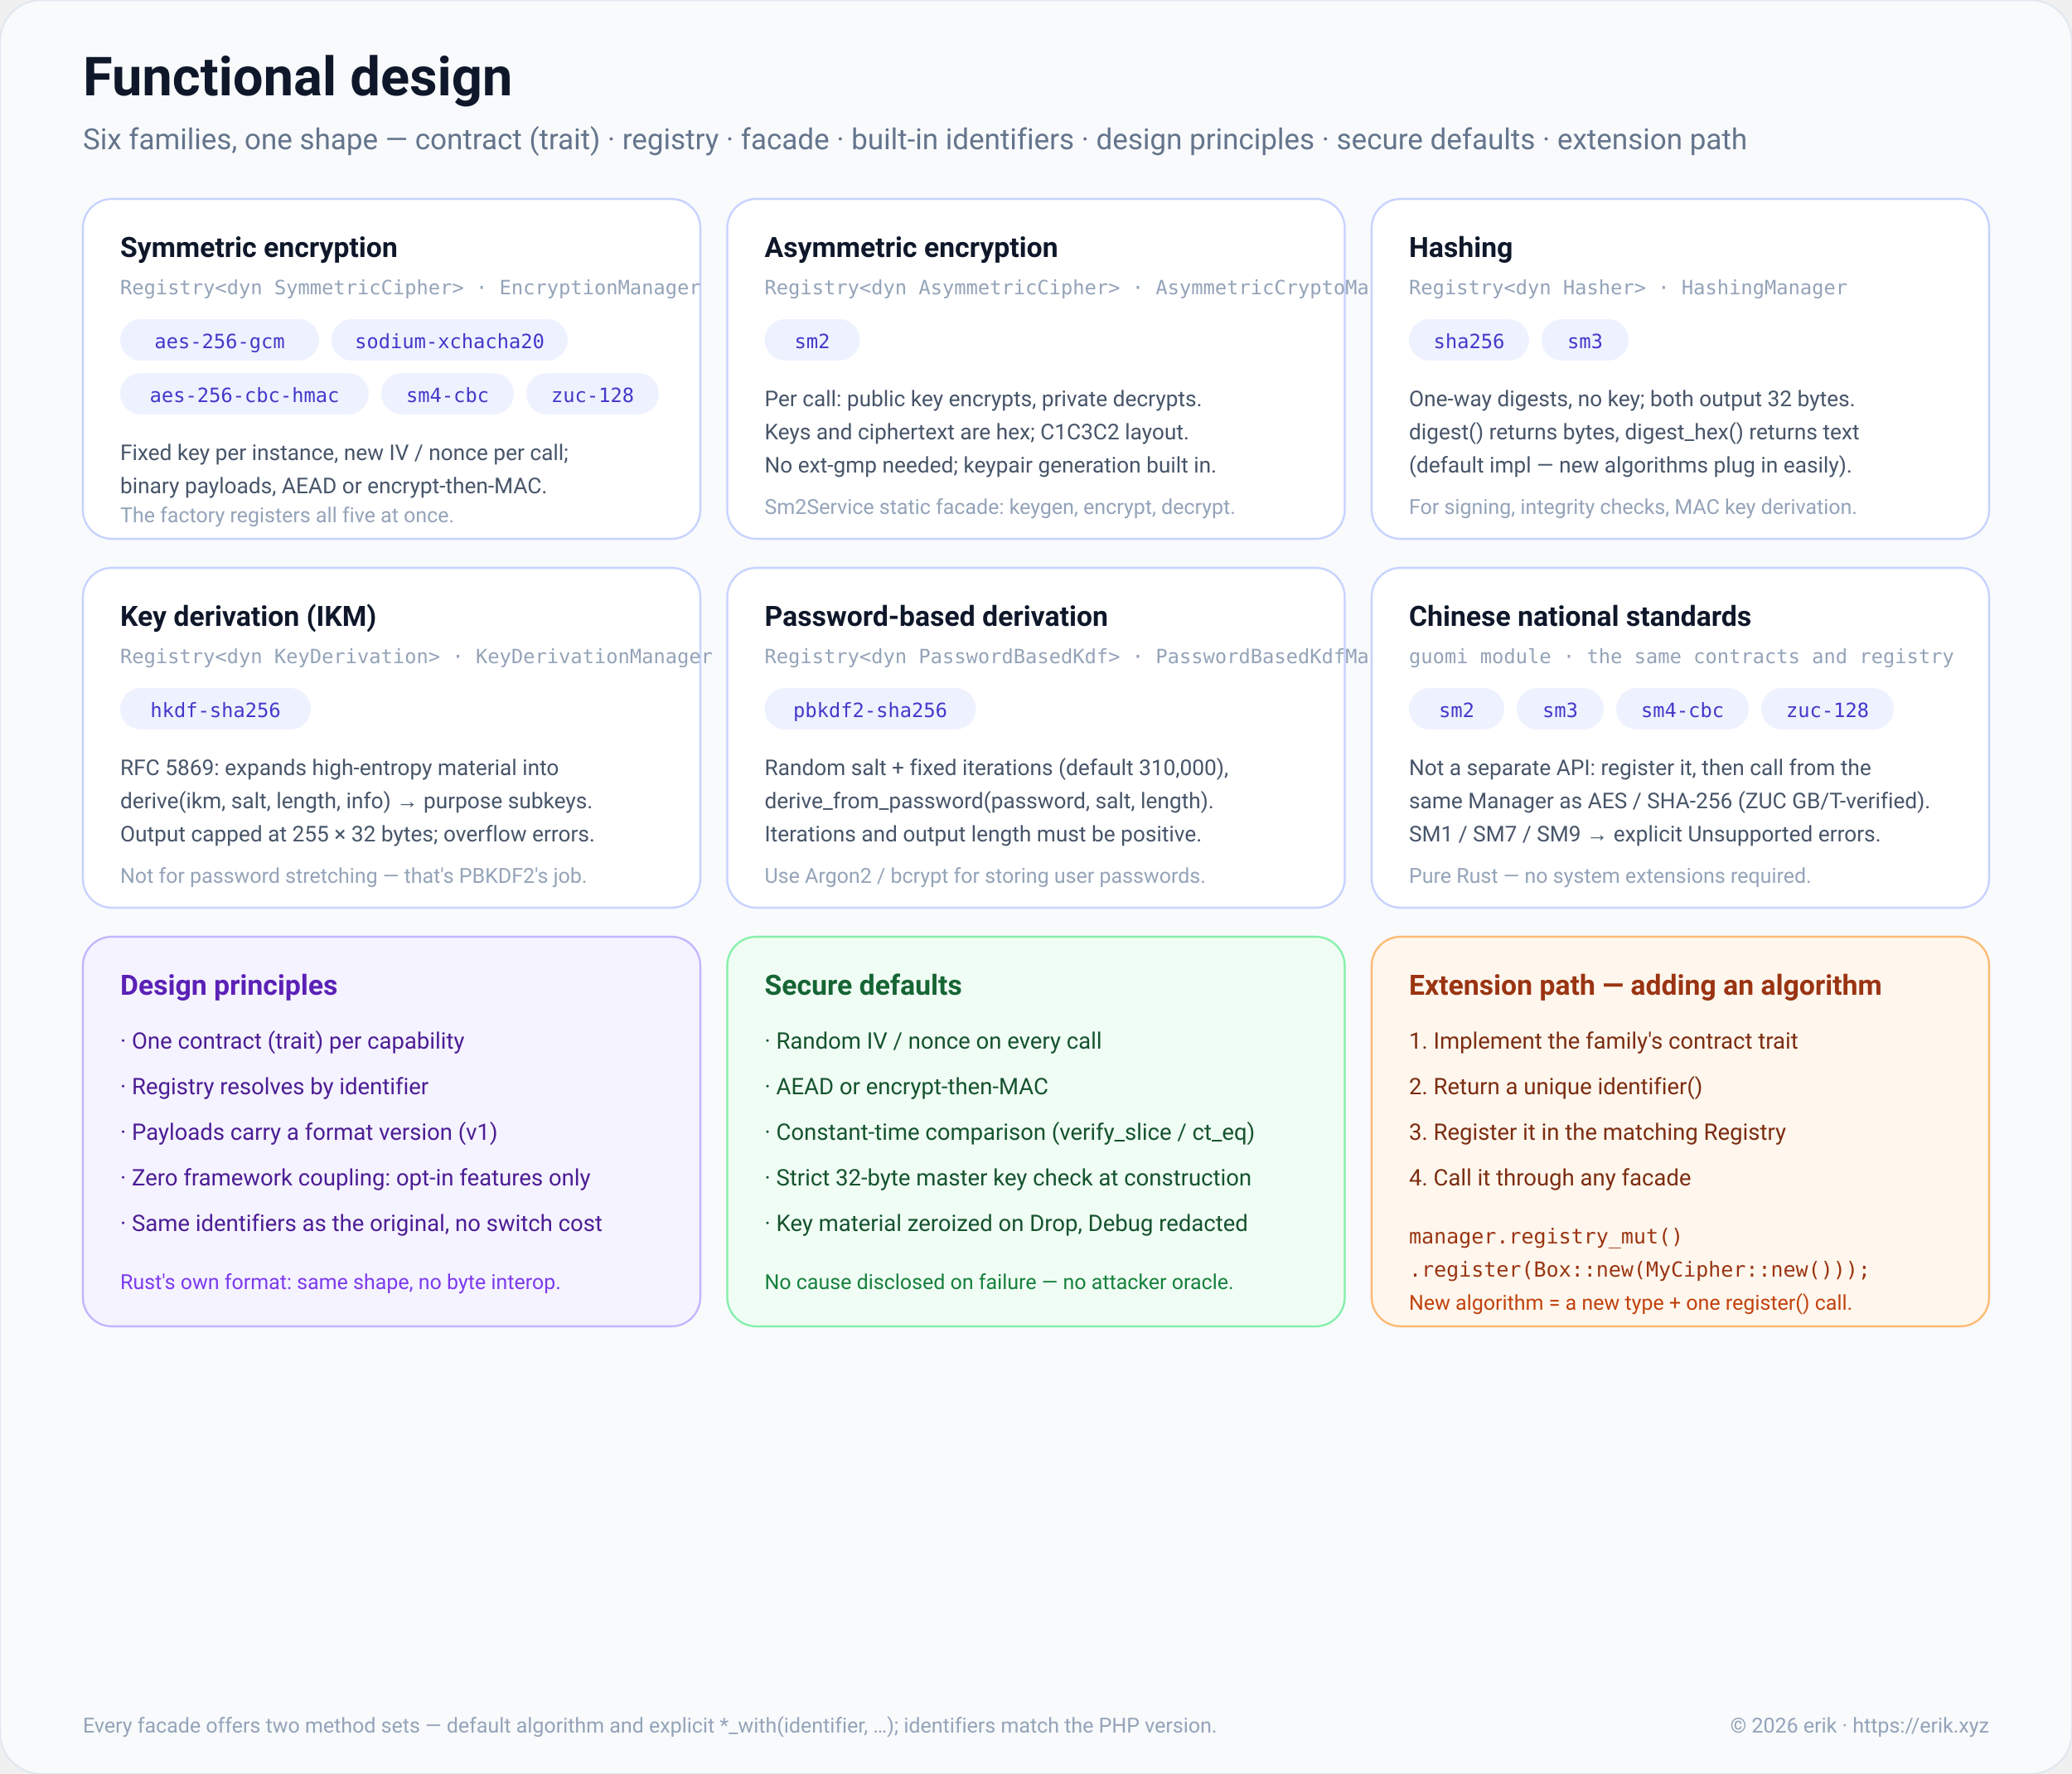
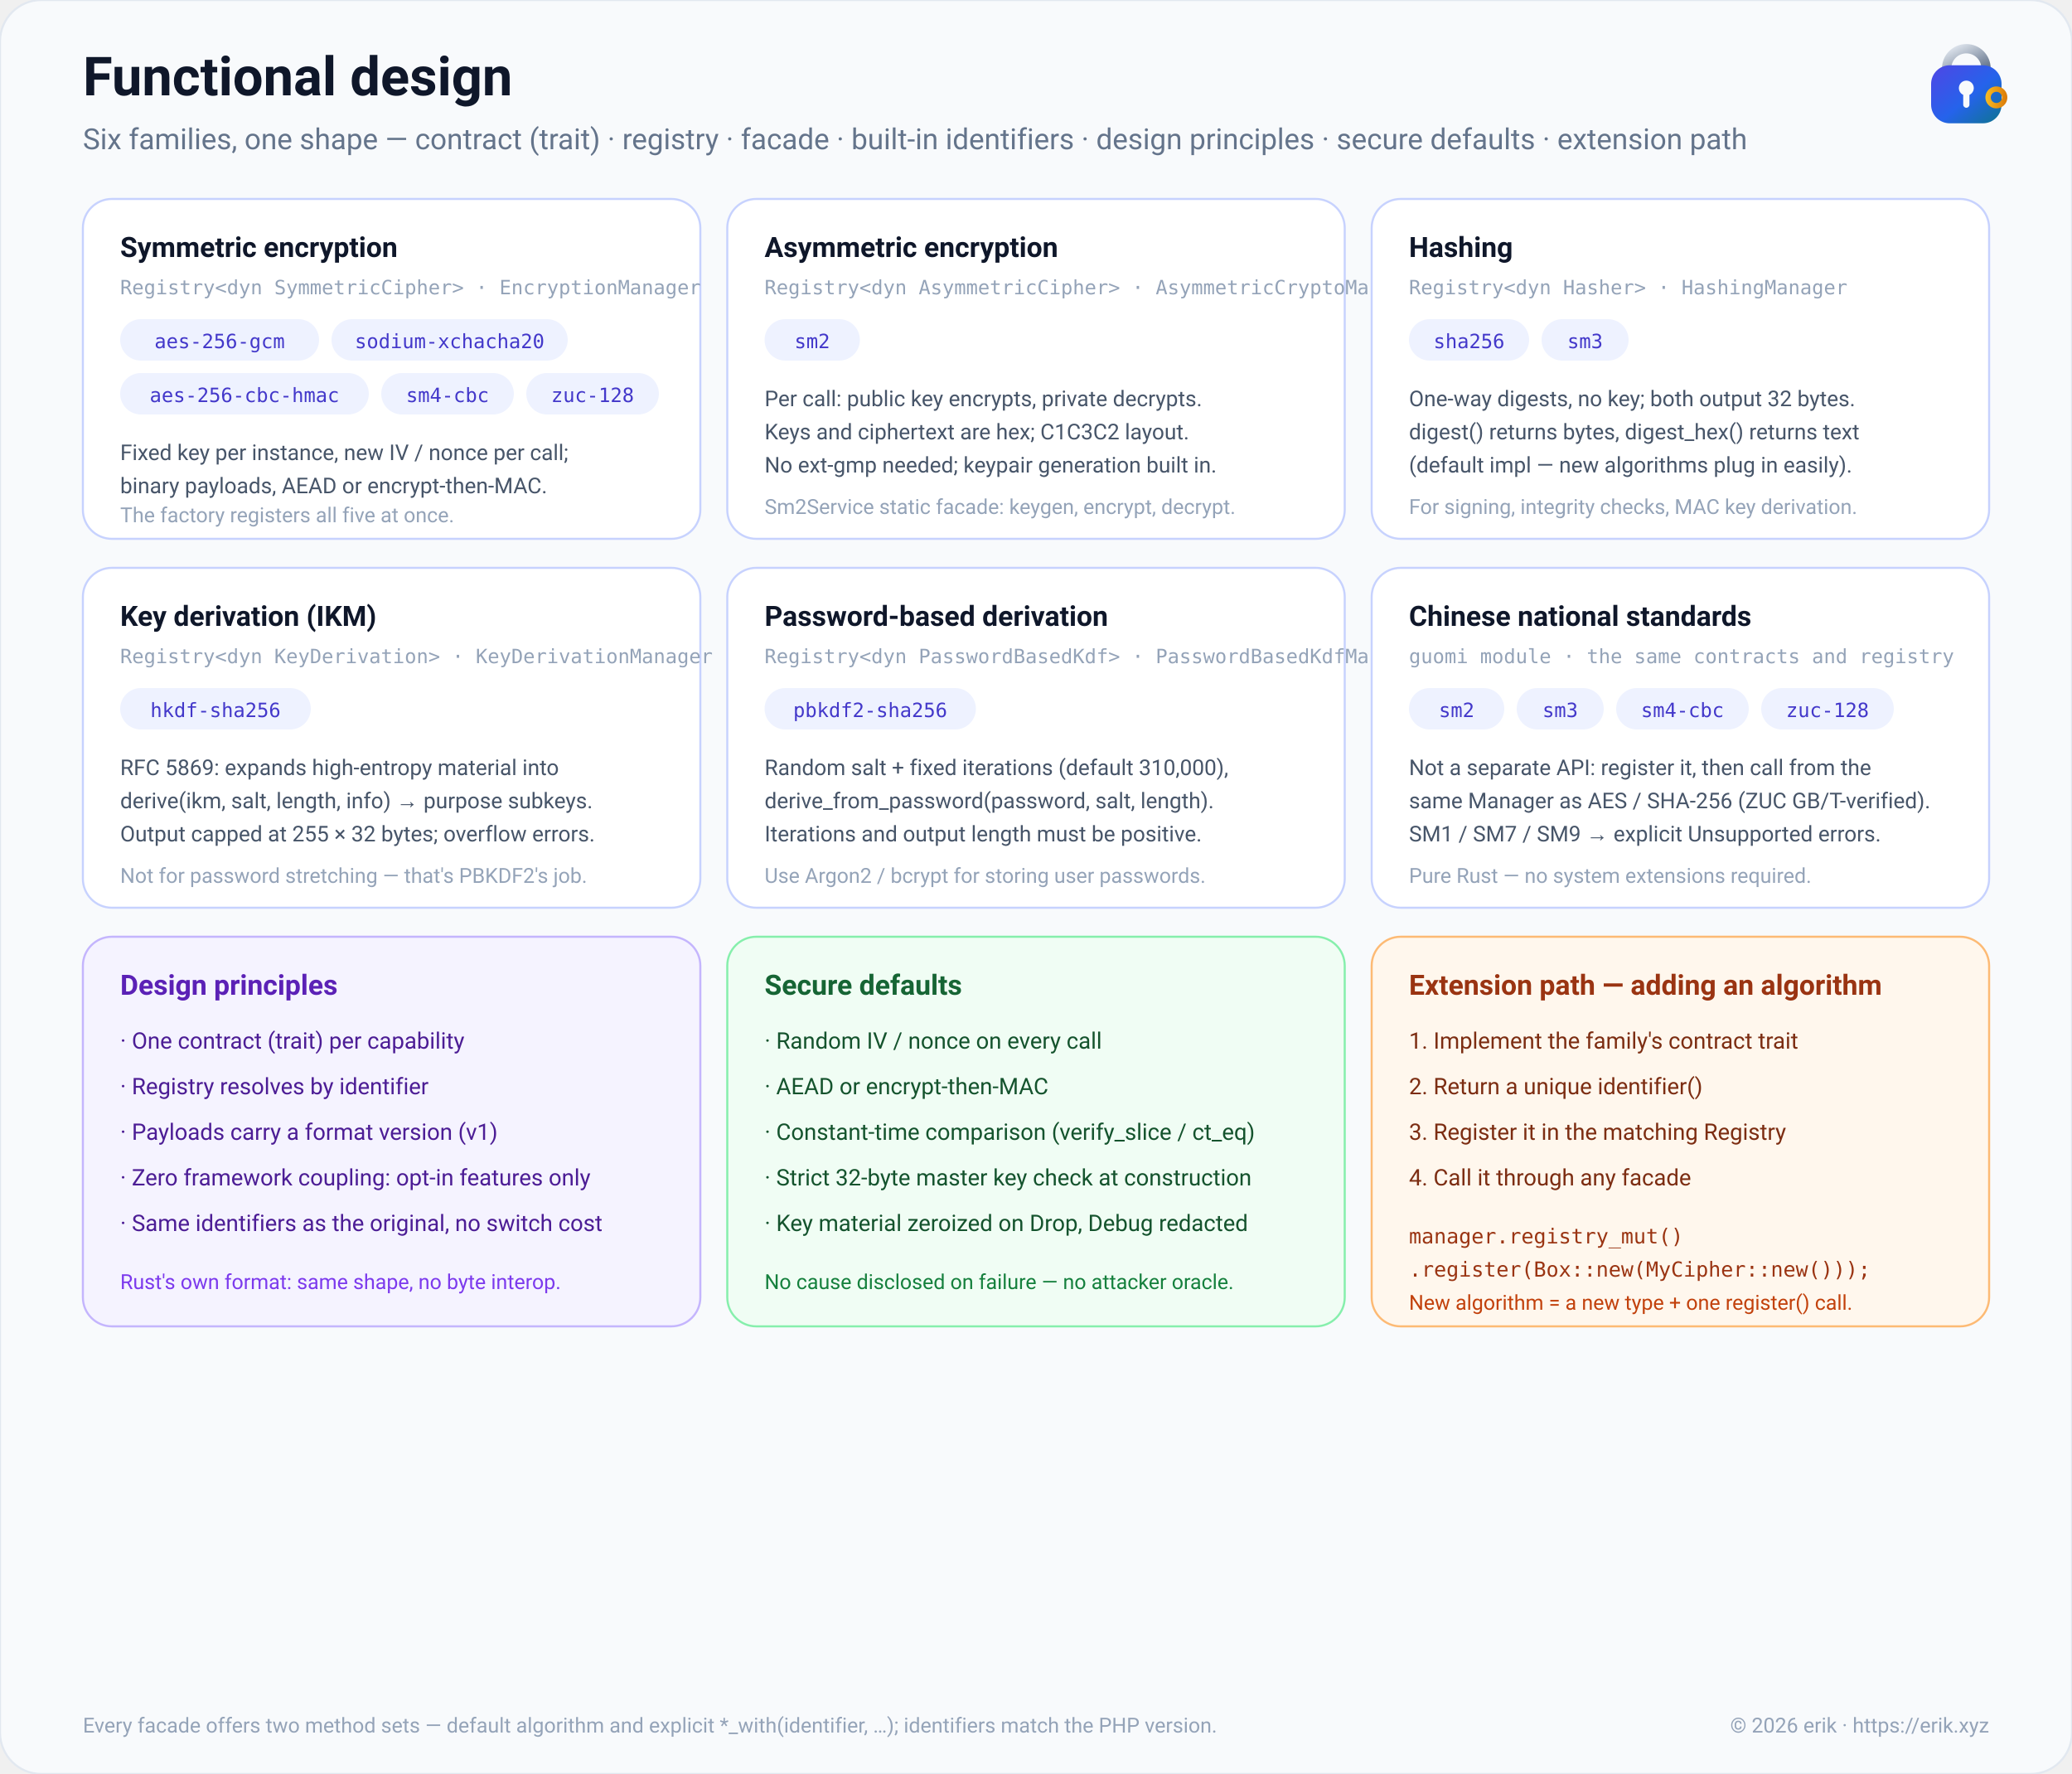
<svg xmlns="http://www.w3.org/2000/svg" viewBox="0 0 1000 856" width="1000" height="856" role="img" aria-labelledby="fdTitle fdDesc" font-family="ui-sans-serif, -apple-system, 'Segoe UI', Roboto, 'Helvetica Neue', Arial, sans-serif">
  <rect x="0" y="0" width="1000" height="856" rx="20" fill="#F8FAFC" stroke="#E2E8F0" />
+   <g transform="translate(932, 16)">
+     <defs>
+       <linearGradient id="lockyBody" x1="0" y1="0" x2="1" y2="1">
+         <stop offset="0" stop-color="#4F46E5" />
+         <stop offset="0.55" stop-color="#2563EB" />
+         <stop offset="1" stop-color="#0E7490" />
+       </linearGradient>
+       <linearGradient id="lockyShackle" x1="0" y1="0" x2="1" y2="1">
+         <stop offset="0" stop-color="#E2E8F0" />
+         <stop offset="1" stop-color="#64748B" />
+       </linearGradient>
+       <linearGradient id="lockyKey" x1="0" y1="0" x2="1" y2="1">
+         <stop offset="0" stop-color="#FBBF24" />
+         <stop offset="1" stop-color="#D97706" />
+       </linearGradient>
+     </defs>
+     <path d="M7.5 17 A9.5 9.5 0 0 1 26.5 17" fill="none" stroke="url(#lockyShackle)" stroke-width="4.5" stroke-linecap="round" />
+     <rect x="0" y="15.5" width="34" height="28" rx="9" fill="url(#lockyBody)" />
+     <circle cx="17" cy="26.5" r="3.6" fill="#F8FAFC" />
+     <rect x="15.5" y="28.5" width="3" height="7.5" rx="1.5" fill="#F8FAFC" />
+     <g transform="translate(31.5 31) rotate(-42)">
+       <circle cx="0" cy="0" r="4" fill="none" stroke="url(#lockyKey)" stroke-width="2.6" />
+       <line x1="0" y1="4" x2="0" y2="13.5" stroke="url(#lockyKey)" stroke-width="2.6" stroke-linecap="round" />
+       <line x1="0" y1="9.5" x2="3.6" y2="9.5" stroke="url(#lockyKey)" stroke-width="2.6" stroke-linecap="round" />
+     </g>
+   </g>
  <text x="40" y="46" font-size="26" font-weight="700" fill="#0F172A">Functional design</text>
  <text x="40" y="72" font-size="14" fill="#64748B">Six families, one shape — contract (trait) · registry · facade · built-in identifiers · design principles · secure defaults · extension path</text>
  <rect x="40" y="96" width="298" height="164" rx="14" fill="#FFFFFF" stroke="#C7D2FE" />
  <text x="58" y="124" font-size="13.5" font-weight="700" fill="#0F172A">Symmetric encryption</text>
  <text x="58" y="142" font-size="9.5" fill="#94A3B8" font-family="ui-monospace, SFMono-Regular, Menlo, Consolas, monospace">Registry&lt;dyn SymmetricCipher&gt; · EncryptionManager</text>
  <g font-size="9.5" font-family="ui-monospace, SFMono-Regular, Menlo, Consolas, monospace">
    <rect x="58" y="154" width="96" height="20" rx="10" fill="#EEF2FF" />
    <text x="106" y="168" fill="#4338CA" text-anchor="middle">aes-256-gcm</text>
    <rect x="160" y="154" width="114" height="20" rx="10" fill="#EEF2FF" />
    <text x="217" y="168" fill="#4338CA" text-anchor="middle">sodium-xchacha20</text>
    <rect x="58" y="180" width="120" height="20" rx="10" fill="#EEF2FF" />
    <text x="118" y="194" fill="#4338CA" text-anchor="middle">aes-256-cbc-hmac</text>
    <rect x="184" y="180" width="64" height="20" rx="10" fill="#EEF2FF" />
    <text x="216" y="194" fill="#4338CA" text-anchor="middle">sm4-cbc</text>
    <rect x="254" y="180" width="64" height="20" rx="10" fill="#EEF2FF" />
    <text x="286" y="194" fill="#4338CA" text-anchor="middle">zuc-128</text>
  </g>
  <text x="58" y="222" font-size="10.5" fill="#475569">Fixed key per instance, new IV / nonce per call;</text>
  <text x="58" y="238" font-size="10.5" fill="#475569">binary payloads, AEAD or encrypt-then-MAC.</text>
  <text x="58" y="252" font-size="10" fill="#94A3B8">The factory registers all five at once.</text>
  <rect x="351" y="96" width="298" height="164" rx="14" fill="#FFFFFF" stroke="#C7D2FE" />
  <text x="369" y="124" font-size="13.5" font-weight="700" fill="#0F172A">Asymmetric encryption</text>
  <text x="369" y="142" font-size="9.5" fill="#94A3B8" font-family="ui-monospace, SFMono-Regular, Menlo, Consolas, monospace">Registry&lt;dyn AsymmetricCipher&gt; · AsymmetricCryptoManager</text>
  <g font-size="9.5" font-family="ui-monospace, SFMono-Regular, Menlo, Consolas, monospace">
    <rect x="369" y="154" width="46" height="20" rx="10" fill="#EEF2FF" />
    <text x="392" y="168" fill="#4338CA" text-anchor="middle">sm2</text>
  </g>
  <text x="369" y="196" font-size="10.5" fill="#475569">Per call: public key encrypts, private decrypts.</text>
  <text x="369" y="212" font-size="10.5" fill="#475569">Keys and ciphertext are hex; C1C3C2 layout.</text>
  <text x="369" y="228" font-size="10.5" fill="#475569">No ext-gmp needed; keypair generation built in.</text>
  <text x="369" y="248" font-size="10" fill="#94A3B8">Sm2Service static facade: keygen, encrypt, decrypt.</text>
  <rect x="662" y="96" width="298" height="164" rx="14" fill="#FFFFFF" stroke="#C7D2FE" />
  <text x="680" y="124" font-size="13.5" font-weight="700" fill="#0F172A">Hashing</text>
  <text x="680" y="142" font-size="9.5" fill="#94A3B8" font-family="ui-monospace, SFMono-Regular, Menlo, Consolas, monospace">Registry&lt;dyn Hasher&gt; · HashingManager</text>
  <g font-size="9.5" font-family="ui-monospace, SFMono-Regular, Menlo, Consolas, monospace">
    <rect x="680" y="154" width="58" height="20" rx="10" fill="#EEF2FF" />
    <text x="709" y="168" fill="#4338CA" text-anchor="middle">sha256</text>
    <rect x="744" y="154" width="42" height="20" rx="10" fill="#EEF2FF" />
    <text x="765" y="168" fill="#4338CA" text-anchor="middle">sm3</text>
  </g>
  <text x="680" y="196" font-size="10.5" fill="#475569">One-way digests, no key; both output 32 bytes.</text>
  <text x="680" y="212" font-size="10.5" fill="#475569">digest() returns bytes, digest_hex() returns text</text>
  <text x="680" y="228" font-size="10.5" fill="#475569">(default impl — new algorithms plug in easily).</text>
  <text x="680" y="248" font-size="10" fill="#94A3B8">For signing, integrity checks, MAC key derivation.</text>
  <rect x="40" y="274" width="298" height="164" rx="14" fill="#FFFFFF" stroke="#C7D2FE" />
  <text x="58" y="302" font-size="13.5" font-weight="700" fill="#0F172A">Key derivation (IKM)</text>
  <text x="58" y="320" font-size="9.5" fill="#94A3B8" font-family="ui-monospace, SFMono-Regular, Menlo, Consolas, monospace">Registry&lt;dyn KeyDerivation&gt; · KeyDerivationManager</text>
  <g font-size="9.5" font-family="ui-monospace, SFMono-Regular, Menlo, Consolas, monospace">
    <rect x="58" y="332" width="92" height="20" rx="10" fill="#EEF2FF" />
    <text x="104" y="346" fill="#4338CA" text-anchor="middle">hkdf-sha256</text>
  </g>
  <text x="58" y="374" font-size="10.5" fill="#475569">RFC 5869: expands high-entropy material into</text>
  <text x="58" y="390" font-size="10.5" fill="#475569">derive(ikm, salt, length, info) → purpose subkeys.</text>
  <text x="58" y="406" font-size="10.5" fill="#475569">Output capped at 255 × 32 bytes; overflow errors.</text>
  <text x="58" y="426" font-size="10" fill="#94A3B8">Not for password stretching — that's PBKDF2's job.</text>
  <rect x="351" y="274" width="298" height="164" rx="14" fill="#FFFFFF" stroke="#C7D2FE" />
  <text x="369" y="302" font-size="13.5" font-weight="700" fill="#0F172A">Password-based derivation</text>
  <text x="369" y="320" font-size="9.5" fill="#94A3B8" font-family="ui-monospace, SFMono-Regular, Menlo, Consolas, monospace">Registry&lt;dyn PasswordBasedKdf&gt; · PasswordBasedKdfManager</text>
  <g font-size="9.5" font-family="ui-monospace, SFMono-Regular, Menlo, Consolas, monospace">
    <rect x="369" y="332" width="102" height="20" rx="10" fill="#EEF2FF" />
    <text x="420" y="346" fill="#4338CA" text-anchor="middle">pbkdf2-sha256</text>
  </g>
  <text x="369" y="374" font-size="10.5" fill="#475569">Random salt + fixed iterations (default 310,000),</text>
  <text x="369" y="390" font-size="10.5" fill="#475569">derive_from_password(password, salt, length).</text>
  <text x="369" y="406" font-size="10.5" fill="#475569">Iterations and output length must be positive.</text>
  <text x="369" y="426" font-size="10" fill="#94A3B8">Use Argon2 / bcrypt for storing user passwords.</text>
  <rect x="662" y="274" width="298" height="164" rx="14" fill="#FFFFFF" stroke="#C7D2FE" />
  <text x="680" y="302" font-size="13.5" font-weight="700" fill="#0F172A">Chinese national standards</text>
  <text x="680" y="320" font-size="9.5" fill="#94A3B8" font-family="ui-monospace, SFMono-Regular, Menlo, Consolas, monospace">guomi module · the same contracts and registry</text>
  <g font-size="9.5" font-family="ui-monospace, SFMono-Regular, Menlo, Consolas, monospace">
    <rect x="680" y="332" width="46" height="20" rx="10" fill="#EEF2FF" />
    <text x="703" y="346" fill="#4338CA" text-anchor="middle">sm2</text>
    <rect x="732" y="332" width="42" height="20" rx="10" fill="#EEF2FF" />
    <text x="753" y="346" fill="#4338CA" text-anchor="middle">sm3</text>
    <rect x="780" y="332" width="64" height="20" rx="10" fill="#EEF2FF" />
    <text x="812" y="346" fill="#4338CA" text-anchor="middle">sm4-cbc</text>
    <rect x="850" y="332" width="64" height="20" rx="10" fill="#EEF2FF" />
    <text x="882" y="346" fill="#4338CA" text-anchor="middle">zuc-128</text>
  </g>
  <text x="680" y="374" font-size="10.5" fill="#475569">Not a separate API: register it, then call from the</text>
  <text x="680" y="390" font-size="10.5" fill="#475569">same Manager as AES / SHA-256 (ZUC GB/T-verified).</text>
  <text x="680" y="406" font-size="10.5" fill="#475569">SM1 / SM7 / SM9 → explicit Unsupported errors.</text>
  <text x="680" y="426" font-size="10" fill="#94A3B8">Pure Rust — no system extensions required.</text>
  <rect x="40" y="452" width="298" height="188" rx="14" fill="#F5F3FF" stroke="#C4B5FD" />
  <text x="58" y="480" font-size="13.5" font-weight="700" fill="#5B21B6">Design principles</text>
  <text x="58" y="506" font-size="11" fill="#4C1D95">· One contract (trait) per capability</text>
  <text x="58" y="528" font-size="11" fill="#4C1D95">· Registry resolves by identifier</text>
  <text x="58" y="550" font-size="11" fill="#4C1D95">· Payloads carry a format version (v1)</text>
  <text x="58" y="572" font-size="11" fill="#4C1D95">· Zero framework coupling: opt-in features only</text>
  <text x="58" y="594" font-size="11" fill="#4C1D95">· Same identifiers as the original, no switch cost</text>
  <text x="58" y="622" font-size="10" fill="#7C3AED">Rust's own format: same shape, no byte interop.</text>
  <rect x="351" y="452" width="298" height="188" rx="14" fill="#F0FDF4" stroke="#86EFAC" />
  <text x="369" y="480" font-size="13.5" font-weight="700" fill="#166534">Secure defaults</text>
  <text x="369" y="506" font-size="11" fill="#14532D">· Random IV / nonce on every call</text>
  <text x="369" y="528" font-size="11" fill="#14532D">· AEAD or encrypt-then-MAC</text>
  <text x="369" y="550" font-size="11" fill="#14532D">· Constant-time comparison (verify_slice / ct_eq)</text>
  <text x="369" y="572" font-size="11" fill="#14532D">· Strict 32-byte master key check at construction</text>
  <text x="369" y="594" font-size="11" fill="#14532D">· Key material zeroized on Drop, Debug redacted</text>
  <text x="369" y="622" font-size="10" fill="#15803D">No cause disclosed on failure — no attacker oracle.</text>
  <rect x="662" y="452" width="298" height="188" rx="14" fill="#FFF7ED" stroke="#FDBA74" />
  <text x="680" y="480" font-size="13.5" font-weight="700" fill="#9A3412">Extension path — adding an algorithm</text>
  <text x="680" y="506" font-size="11" fill="#7C2D12">1. Implement the family's contract trait</text>
  <text x="680" y="528" font-size="11" fill="#7C2D12">2. Return a unique identifier()</text>
  <text x="680" y="550" font-size="11" fill="#7C2D12">3. Register it in the matching Registry</text>
  <text x="680" y="572" font-size="11" fill="#7C2D12">4. Call it through any facade</text>
  <text x="680" y="600" font-size="10" fill="#9A3412" font-family="ui-monospace, SFMono-Regular, Menlo, Consolas, monospace">manager.registry_mut()</text>
  <text x="680" y="616" font-size="10" fill="#9A3412" font-family="ui-monospace, SFMono-Regular, Menlo, Consolas, monospace">    .register(Box::new(MyCipher::new()));</text>
  <text x="680" y="632" font-size="10" fill="#C2410C">New algorithm = a new type + one register() call.</text>
  <text x="40" y="836" font-size="10" fill="#94A3B8">Every facade offers two method sets — default algorithm and explicit *_with(identifier, …); identifiers match the PHP version.</text>
  <text x="960" y="836" font-size="10" fill="#94A3B8" text-anchor="end">© 2026 erik · https://erik.xyz</text>
</svg>
